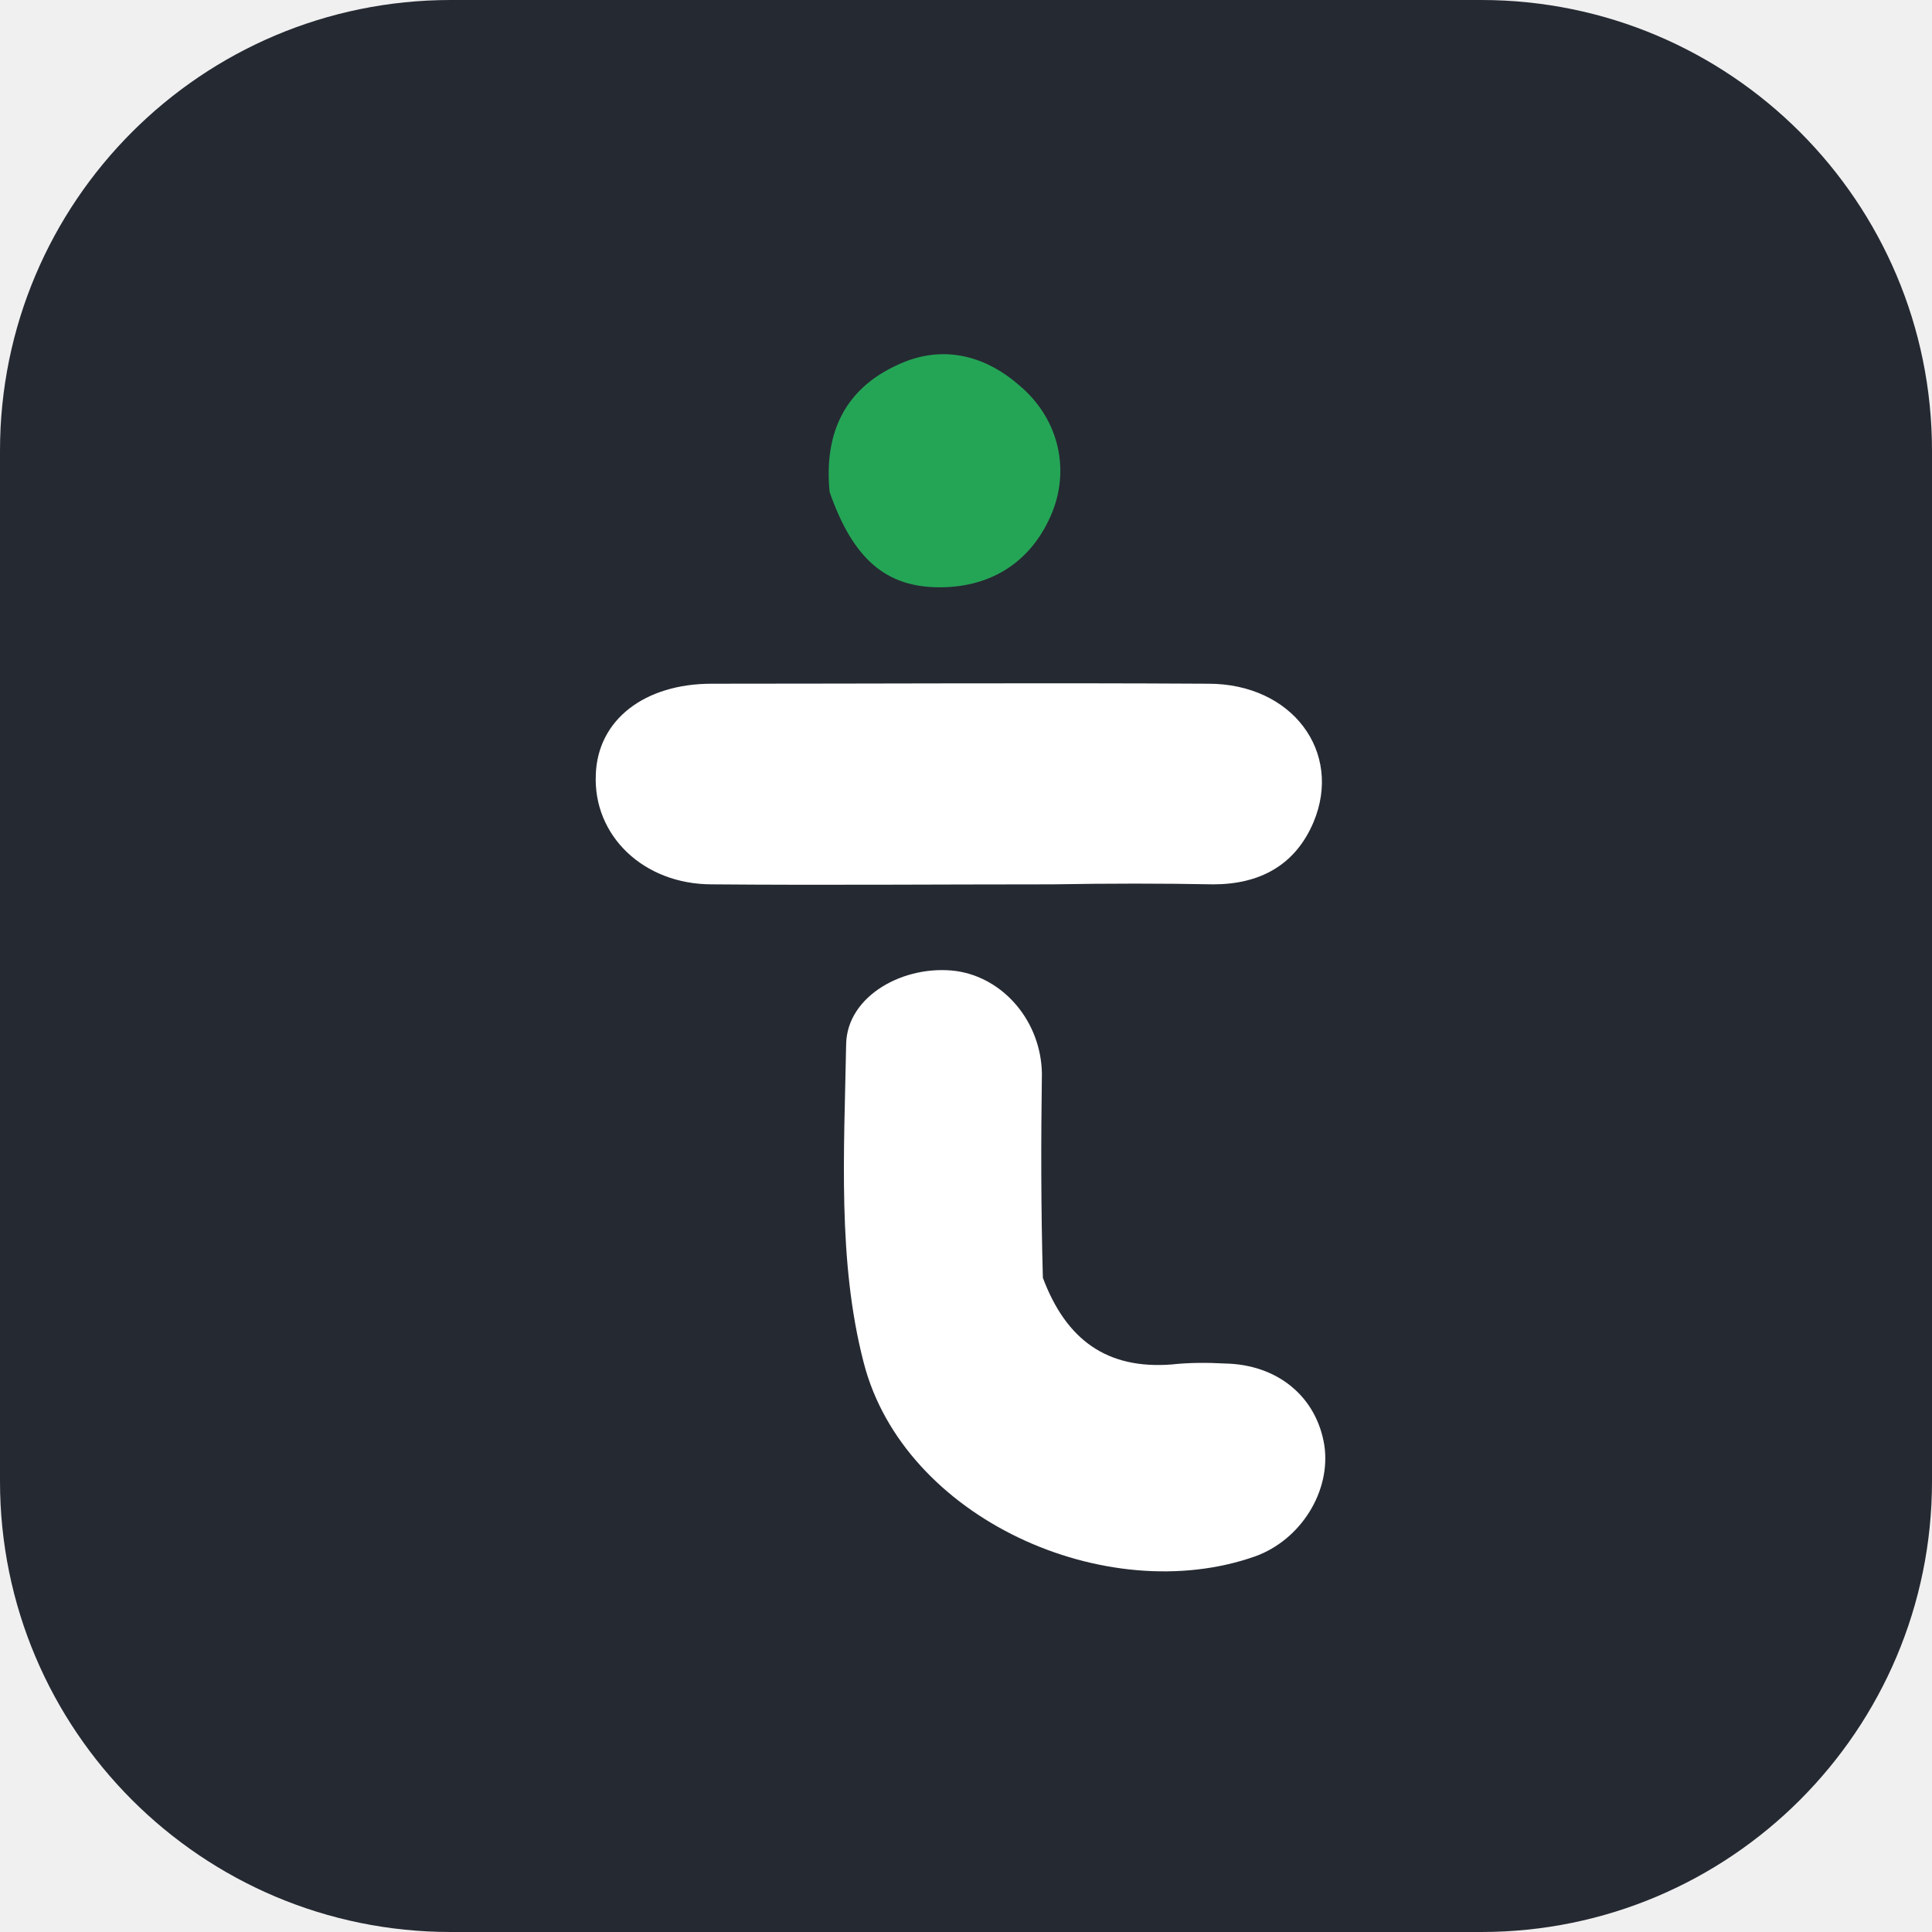
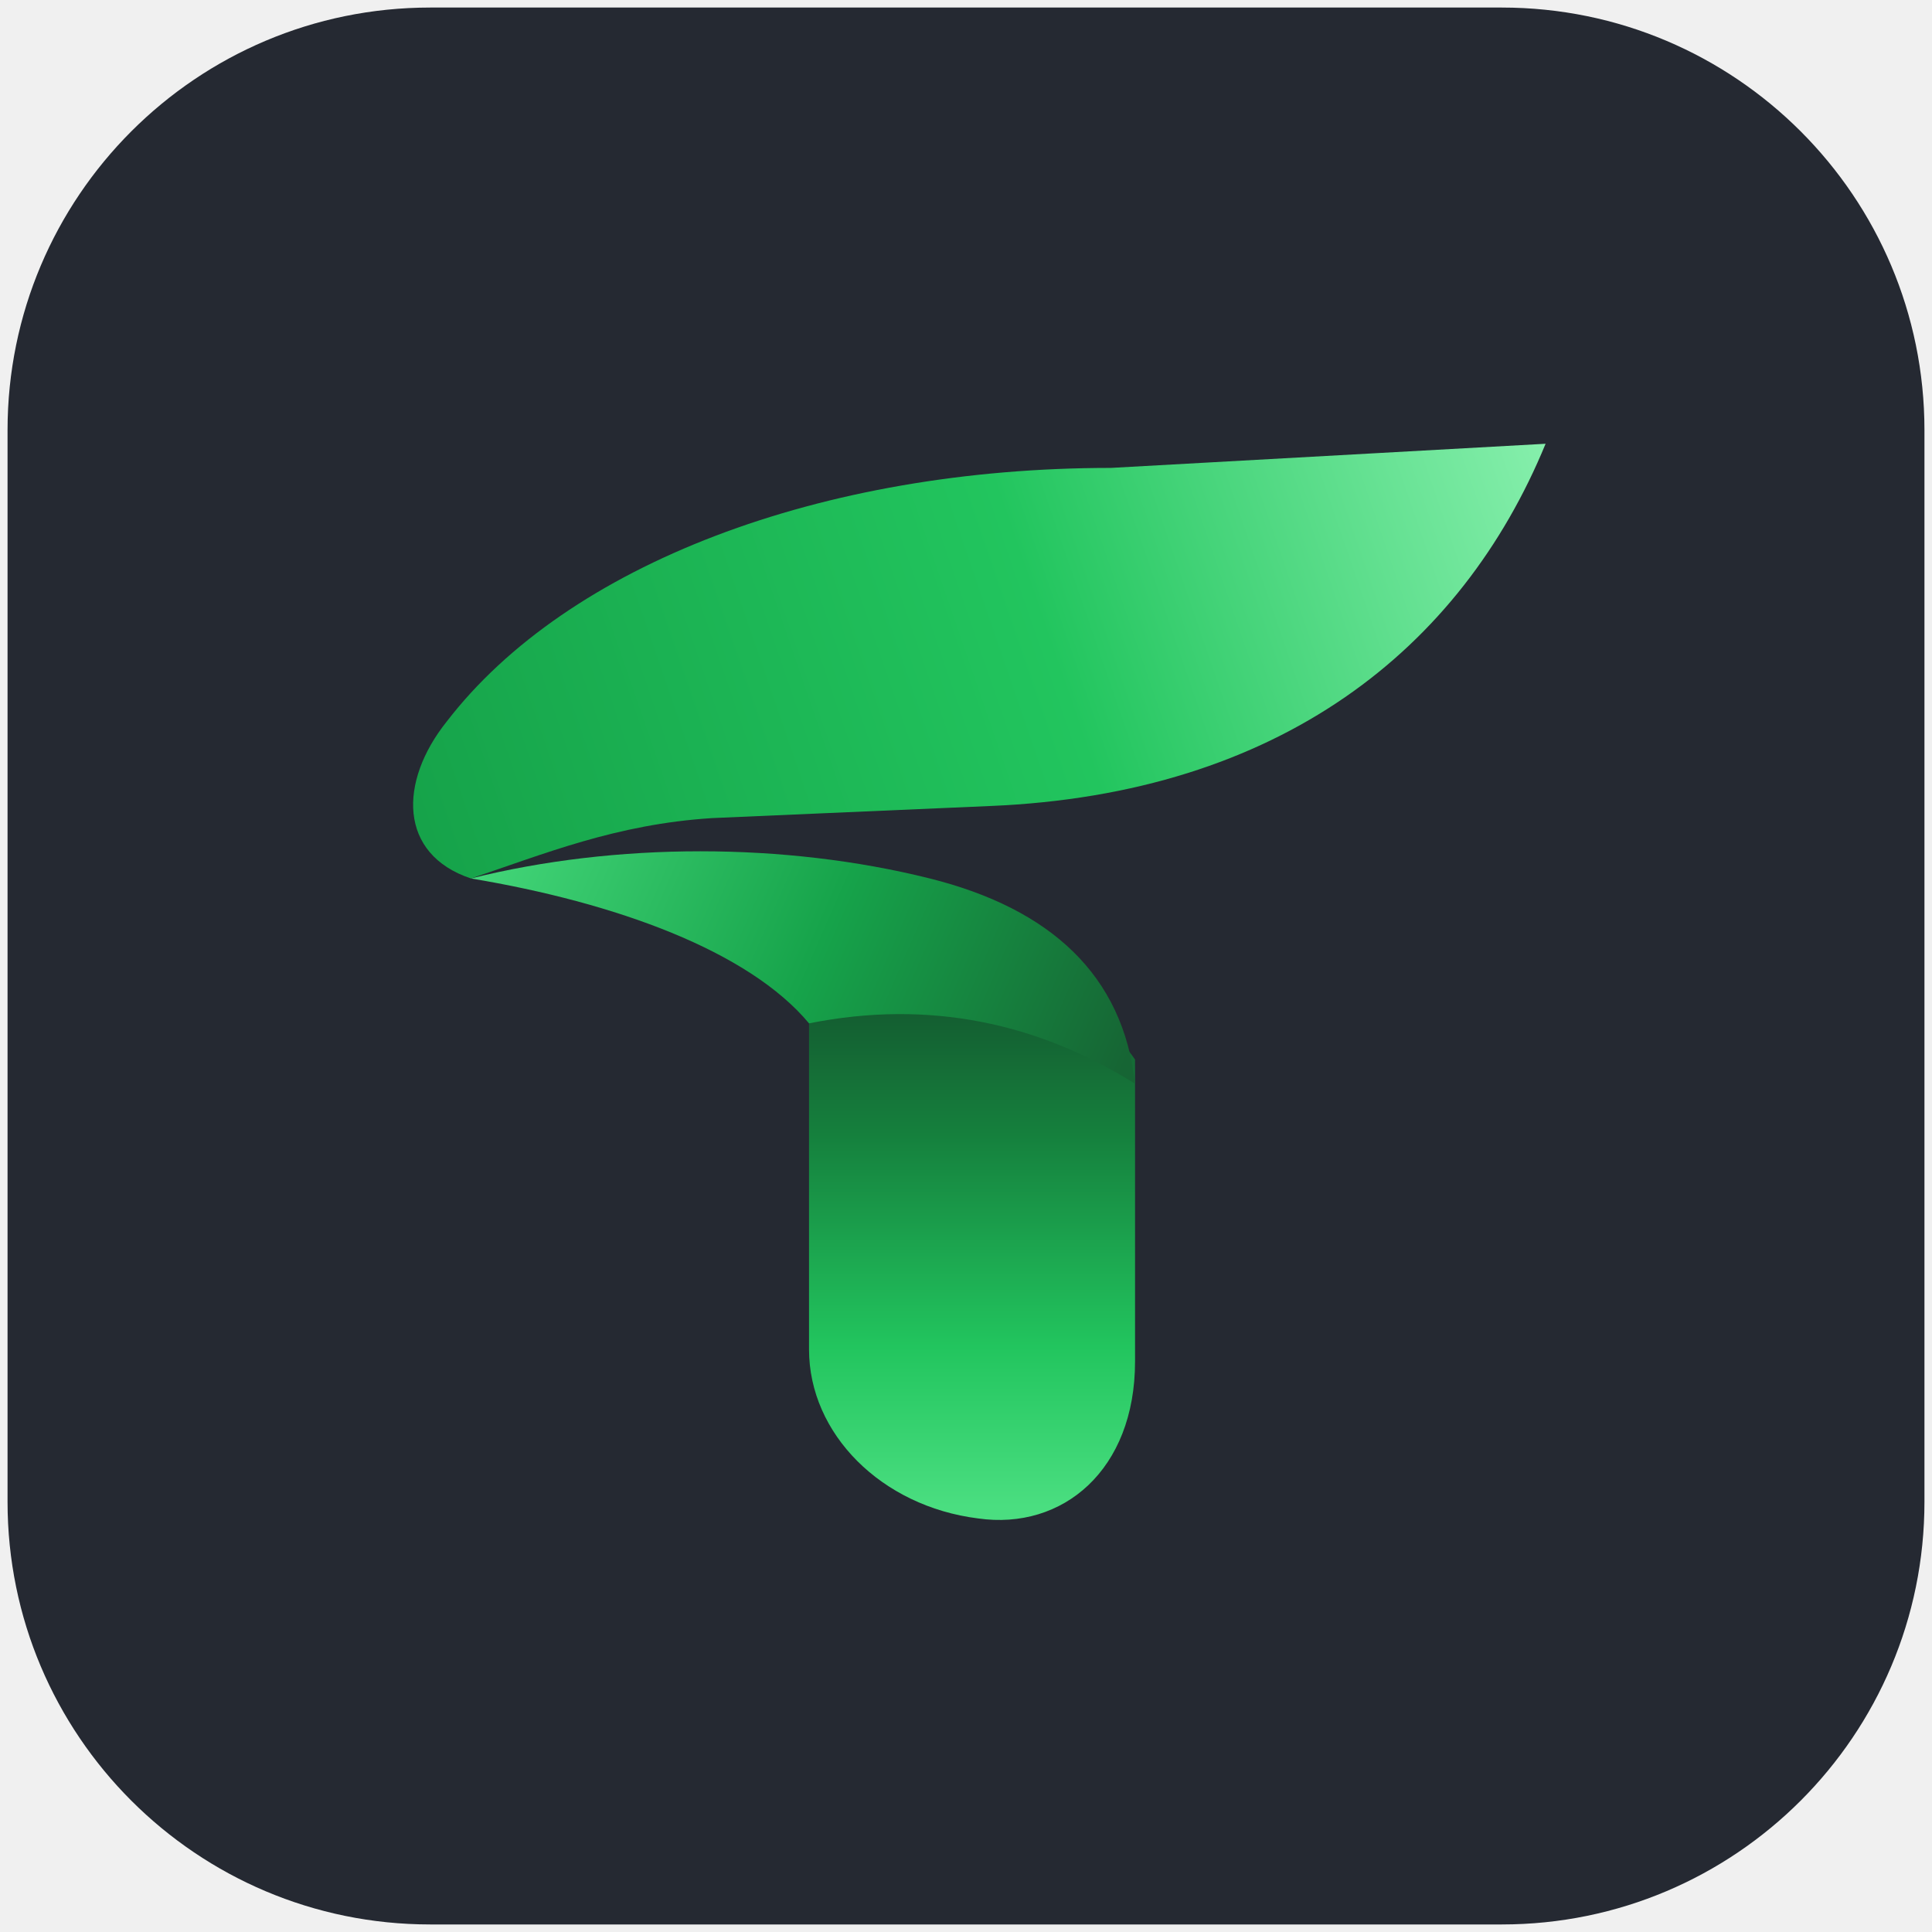
- <svg xmlns="http://www.w3.org/2000/svg" viewBox="0 0 120 120" width="120" height="120">
-   <rect width="120" height="120" rx="28" fill="#252932" />
-   <g transform="translate(37 22) scale(0.9)">
-     <path d="M30.861 63.741C32.474 68.043 35.297 70.059 39.733 69.723C40.943 69.589 42.22 69.589 43.43 69.656C47.059 69.723 49.748 71.941 50.286 75.302C50.756 78.461 48.672 81.822 45.514 82.964C35.23 86.594 21.25 80.343 18.494 69.589C16.679 62.599 17.15 55.004 17.284 47.61C17.351 44.25 21.317 42.099 24.879 42.569C28.172 43.04 30.727 46.064 30.794 49.627C30.727 54.331 30.727 58.902 30.861 63.741Z" fill="#FFFFFF" />
-     <path d="M31.531 36.587C23.466 36.587 15.736 36.654 8.007 36.587C3.302 36.587 -0.193 33.226 0.008 28.992C0.143 25.228 3.369 22.741 8.007 22.741C19.433 22.741 30.859 22.674 42.285 22.741C48.066 22.741 51.561 27.446 49.544 32.285C48.267 35.31 45.78 36.587 42.621 36.587C39.059 36.52 35.497 36.52 31.531 36.587Z" fill="#FFFFFF" />
-     <path d="M16.141 9.5C15.737 5.333 17.283 2.376 20.778 0.763C23.736 -0.649 26.693 -0.044 29.18 2.107C31.869 4.325 32.742 7.753 31.532 10.845C30.188 14.205 27.433 16.087 23.736 16.087C20.039 16.087 17.754 14.138 16.141 9.5Z" fill="#24A556" />
+ <svg xmlns="http://www.w3.org/2000/svg" viewBox="0 0 512 512" width="512" height="512" role="img" aria-label="TrueLogics">
+   <defs>
+     <linearGradient id="tl-blade" x1="10" y1="80" x2="196" y2="16" gradientUnits="userSpaceOnUse">
+       <stop offset="0" stop-color="#16A34A" />
+       <stop offset=".55" stop-color="#22C55E" />
+       <stop offset="1" stop-color="#86EFAC" />
+     </linearGradient>
+     <linearGradient id="tl-fold" x1="14" y1="76" x2="124" y2="124" gradientUnits="userSpaceOnUse">
+       <stop offset="0" stop-color="#4ADE80" />
+       <stop offset=".55" stop-color="#16A34A" />
+       <stop offset="1" stop-color="#166534" />
+     </linearGradient>
+     <linearGradient id="tl-stem" x1="100" y1="104" x2="100" y2="192" gradientUnits="userSpaceOnUse">
+       <stop offset="0" stop-color="#14532D" />
+       <stop offset=".3" stop-color="#15803D" />
+       <stop offset=".7" stop-color="#22C55E" />
+       <stop offset="1" stop-color="#4ADE80" />
+     </linearGradient>
+   </defs>
+   <rect x="2" y="2" width="508" height="508" rx="112" fill="#252932" />
+   <g transform="translate(96 92) scale(1.6)">
+     <path d="M74 100C96 100 120 106 128 118L128 168C128 186 116 196 102 194C86 192 74 180 74 166Z" fill="url(#tl-stem)" />
+     <path d="M18 88C42 82 70 82 94 88C114 93 126 104 128 122C112 112 94 108 74 112C64 100 42 92 18 88Z" fill="url(#tl-fold)" />
+     <path d="M18 88C6 84 6 72 14 62C34 36 76 20 124 20L196 16C182 50 152 74 104 76L58 78C42 79 30 84 18 88Z" fill="url(#tl-blade)" />
  </g>
</svg>
